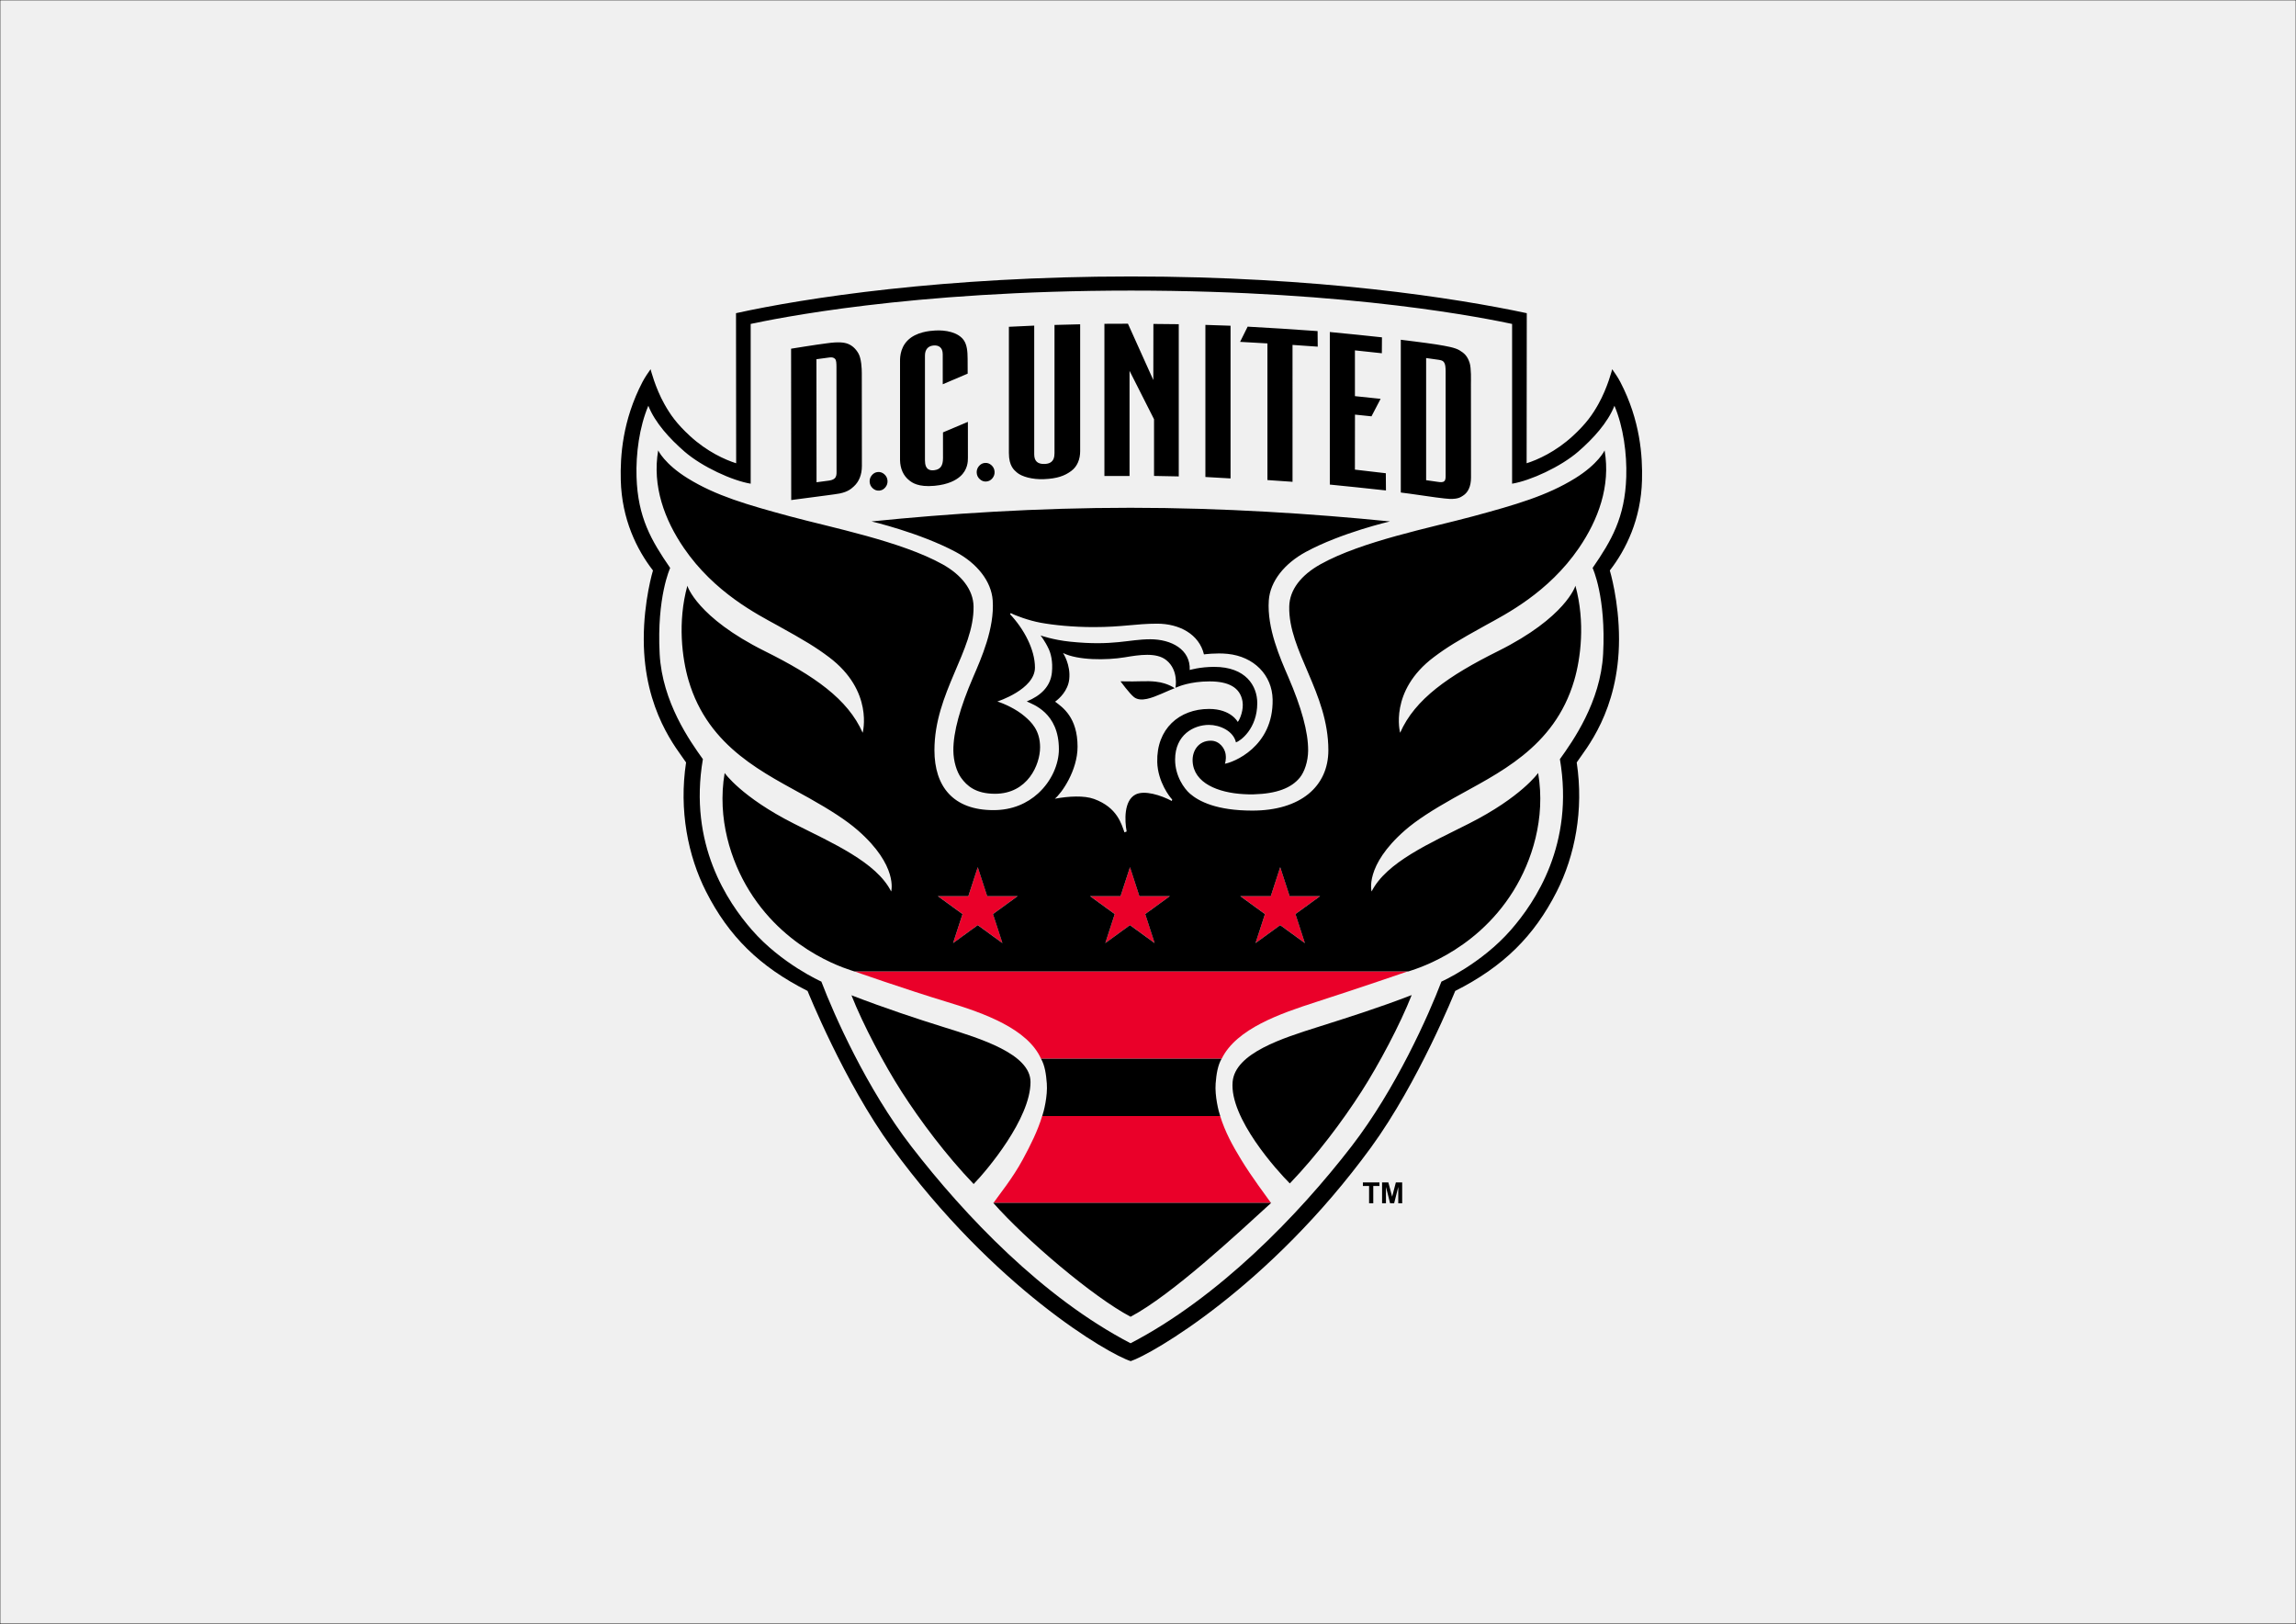
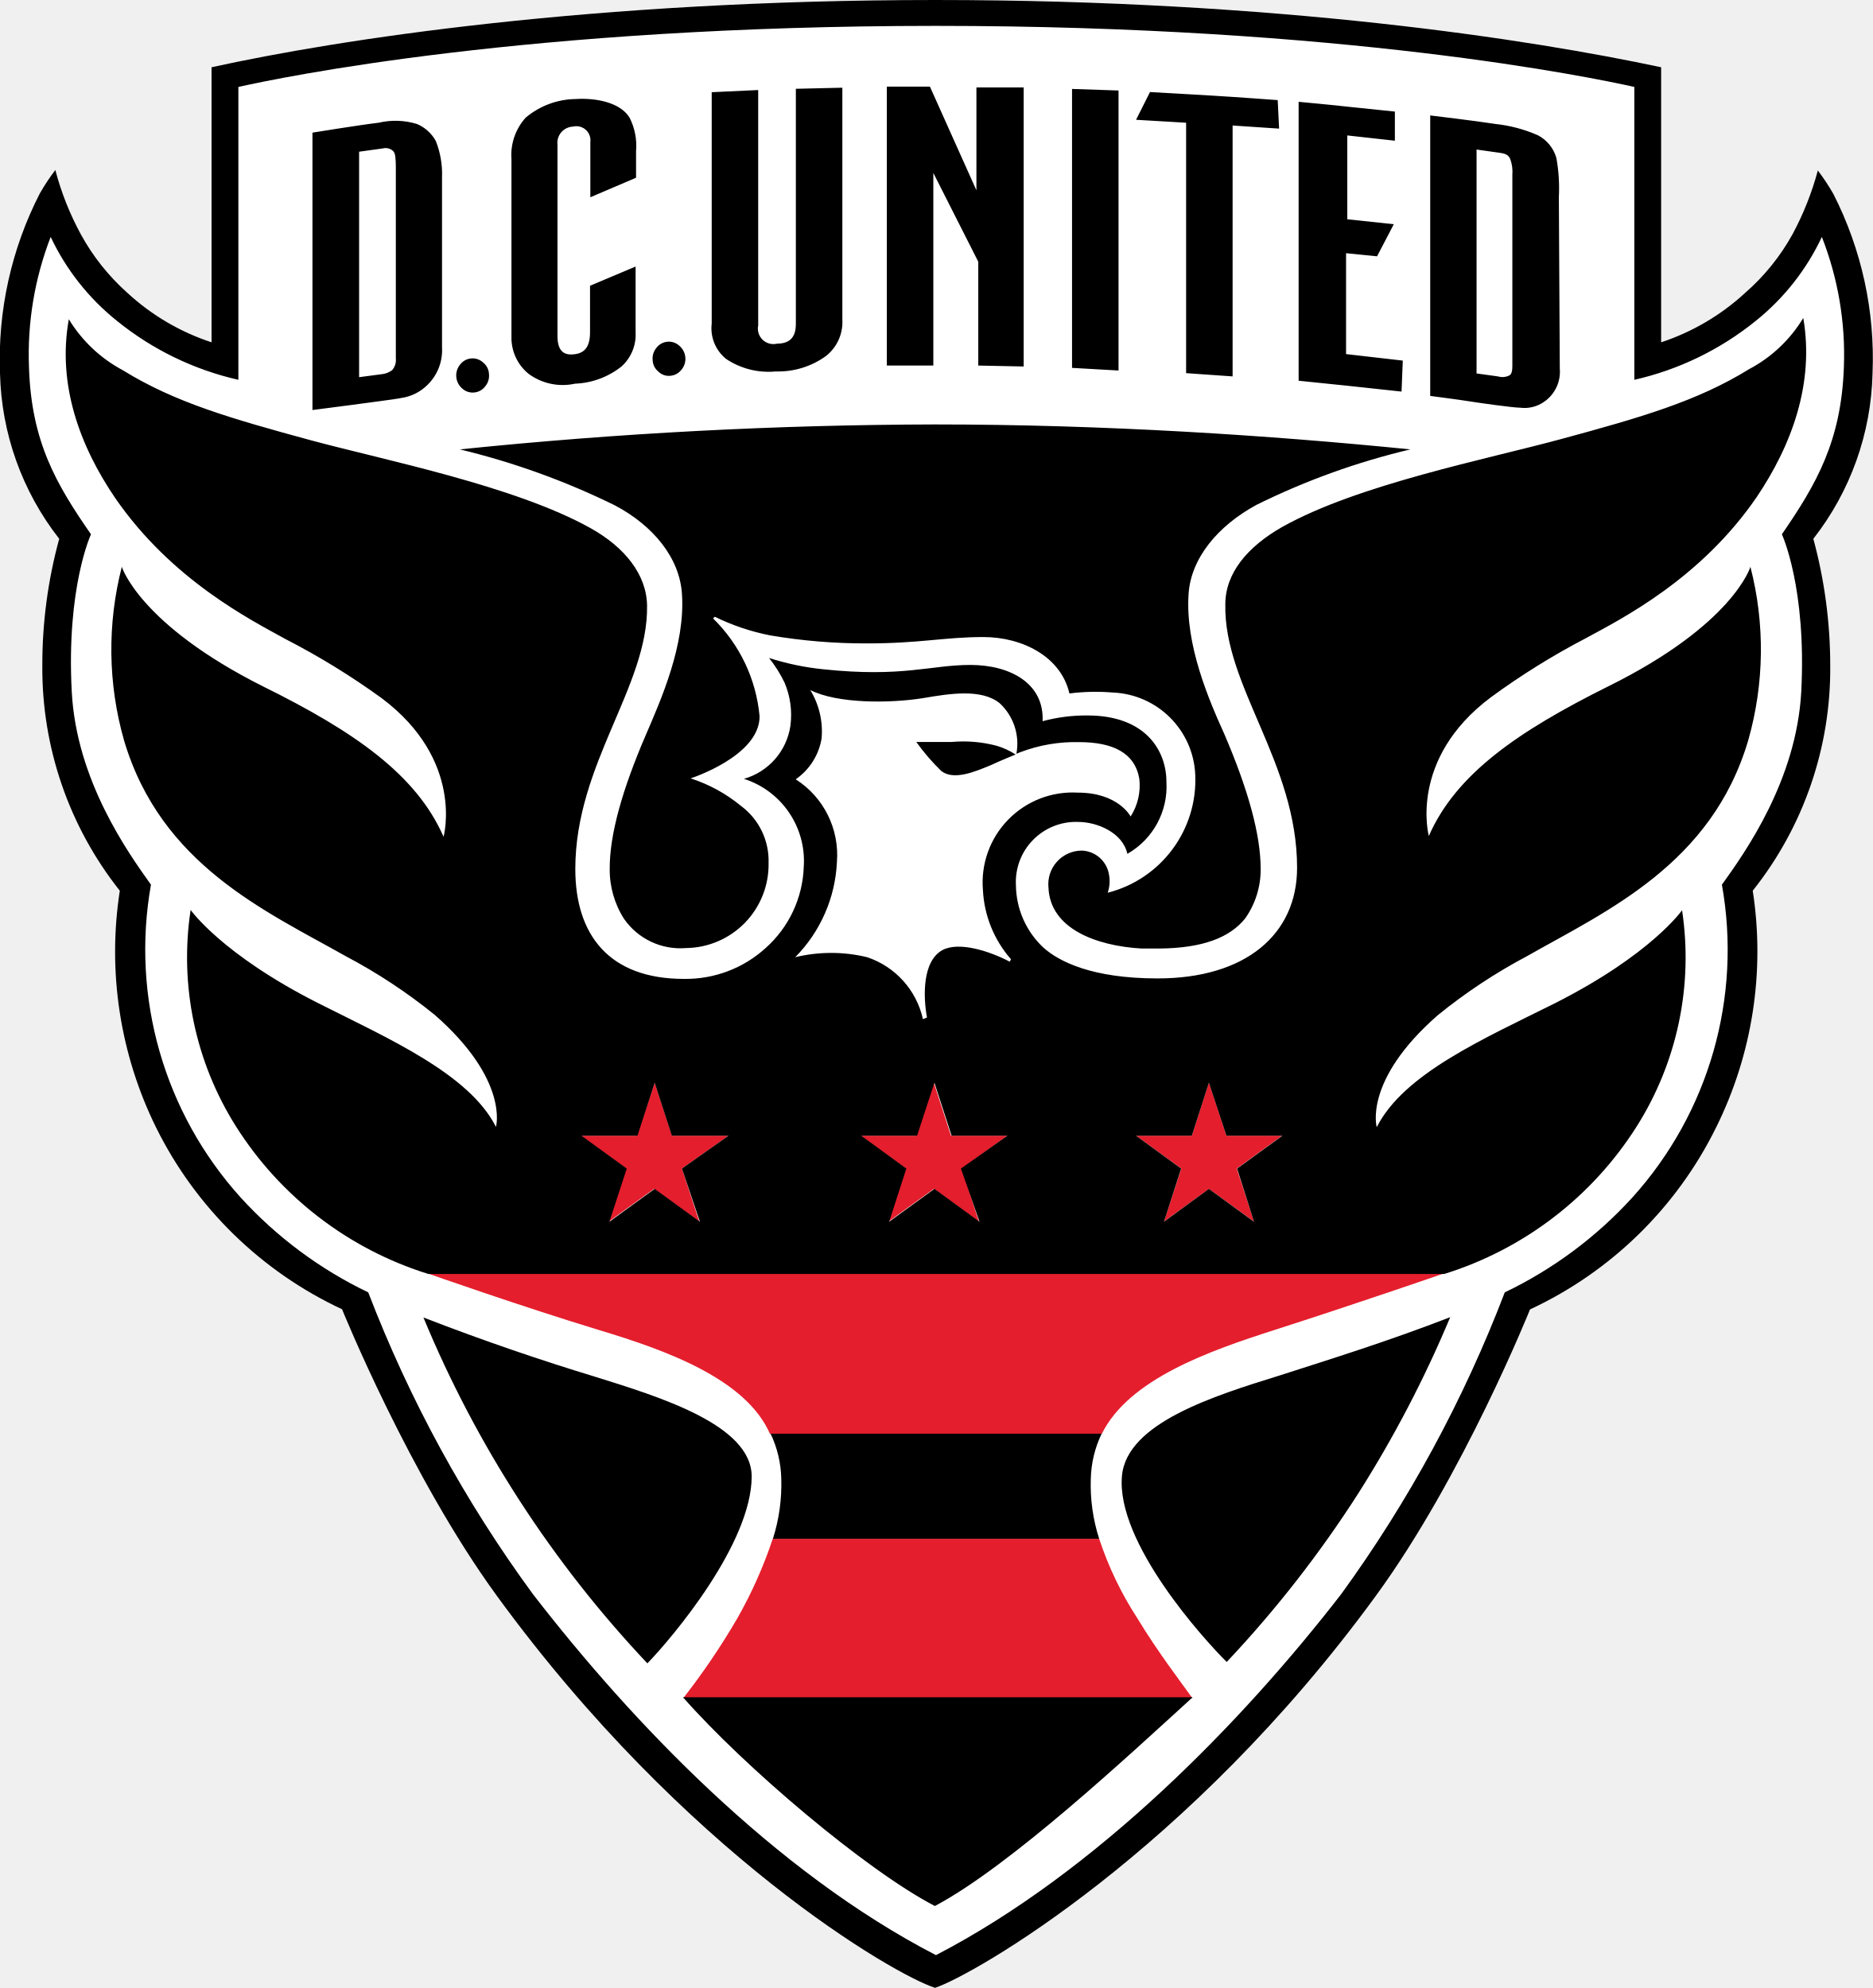
- <svg xmlns="http://www.w3.org/2000/svg" version="1.1" id="Layer_1" x="0px" y="0px" viewBox="0 0 1190.55 841.89" style="enable-background:new 0 0 1190.55 841.89;" xml:space="preserve">
-   <g>
-     <path style="fill:#EA0029;" d="M507.011,449.56l4.885,15.024h15.801l-12.787,9.287l4.886,15.029l-12.784-9.287l-12.785,9.287   l4.885-15.029l-12.784-9.287h15.803L507.011,449.56z M581.06,464.584h-15.803l12.785,9.287l-4.885,15.029l12.785-9.287   l12.778,9.287l-4.878-15.029l12.777-9.287h-15.795l-4.883-15.024L581.06,464.584z M658.95,464.584h-15.801l12.785,9.287   l-4.884,15.029l12.784-9.287l12.785,9.287l-4.885-15.029l12.784-9.287h-15.803l-4.882-15.024L658.95,464.584z M530.346,601.13   c-5.346,9.87-12.135,18.102-15.222,22.537h143.935c-3.087-4.436-9.623-12.852-15.527-22.537   c-4.393-7.207-8.281-14.255-10.828-22.523h-92.304C538.087,586.245,534.394,593.655,530.346,601.13z M682.5,519.459   c21.714-6.999,47.558-15.862,47.558-15.862l-287.098-0.011c0,0,26.54,9.334,48.417,15.958c18.799,5.694,41.462,13.79,48.424,29.342   h93.686C641.106,533.334,663.812,525.482,682.5,519.459z" />
-     <path d="M712.086,623.842h-2.168v-8.965h-3.215v-1.842h8.584v1.842h-3.201V623.842z M718.666,615.35l2.148,8.492h2.089l2.15-8.492   v8.492h2.022v-10.807h-3.283l-1.922,7.373l-1.955-7.373h-3.262v10.807h2.012V615.35z M609.103,356.781   c-1.471-0.985-3.207-1.825-5.304-2.461c-2.501-0.756-5.689-1.359-12.771-1.107c-4.352,0.157-10.029,0-10.029,0   s4.869,6.604,7.078,8.259c3.54,2.654,9.369,0.266,14.16-1.772C604.545,358.609,609.103,356.781,609.103,356.781z M674.021,403.126   c2.401-2.958,4.248-8.355,4.29-13.992c0.07-9.66-3.498-22.391-10.277-38.119c-4.175-9.695-11.123-25.265-10.122-39.727   c0.688-9.957,8.199-19.182,19.196-25.146c18.392-9.975,43.635-15.809,43.635-15.809c-39.803-3.986-86.41-7.079-134.551-7.079   c-48.526,0-94.432,3.025-134.274,7.079c0,0,24.915,5.835,43.635,15.809c11.041,5.883,18.508,15.189,19.196,25.146   c1,14.462-5.947,30.032-10.122,39.727c-6.779,15.729-10.348,28.459-10.277,38.119c0.042,5.637,1.77,11.02,4.002,14.107   c2.975,4.116,7.5,8.288,17.603,8.288c16.928,0,23.362-15.097,23.362-24.101c0-8.916-4.664-13.17-7.922-15.992   c-4.521-3.914-10.823-6.676-14.229-7.746c0,0,19.492-6.254,19.492-17.611c0-9.307-5.662-19.96-12.963-27.705l0.478-0.499   c2,1.125,9.239,3.849,15.43,4.978c6.674,1.216,16.624,2.262,27.51,2.262c14.979,0,21.801-1.777,32.885-1.777   c11.549,0,21.785,5.463,24.293,15.928c0,0,6.25-0.879,12.246-0.273c13.732,1.384,23.113,11.047,23.357,23.611   c0.481,24.772-20.707,32.758-24.764,33.35c0,0,0.836-1.92,0.385-5.002c-0.432-2.967-3.158-6.941-7.678-6.941   c-6.428,0-9.645,5.293-9.431,10.554c0.466,11.513,13.407,16.435,26.396,17.151c1.968,0.108,3.365,0.158,5.217,0.108   C662.083,411.5,669.651,408.511,674.021,403.126z M851.435,248.952c-0.527,20.254-8.312,36.016-16.695,46.805   c0,0,4.812,15.75,4.777,35.752c-0.073,37.297-17.522,57.068-21.94,63.779c3.749,24.712-0.957,48.442-10.393,67.01   c-11.682,22.987-27.588,38.828-52.608,51.452c0,0-18.934,47.222-43.654,81.11c-52.919,72.548-113.963,107.328-124.604,110.816   C574.75,702,515.545,667.712,462.404,594.86c-24.721-33.889-43.654-81.11-43.654-81.11c-25.021-12.624-40.927-28.465-52.608-51.452   C356.706,443.73,352,420,355.749,395.288c-4.418-6.711-21.867-26.482-21.94-63.779c-0.035-20.002,4.777-35.752,4.777-35.752   c-8.382-10.789-16.168-26.551-16.695-46.805c-0.32-12.445,0.858-30.952,11.242-50.901c1.302-2.501,3.05-4.98,4.215-6.624   c0,0,2.404,9.631,7.208,18.148c2.973,5.272,6.203,10.025,13.327,16.556c8.784,8.052,18.117,12.248,23.84,14.046l-0.078-77.811   c35.689-7.866,107.8-19.033,204.772-19.033c96.982,0,168.417,11.167,205.265,19.033l-0.078,77.811   c5.723-1.798,15.056-5.994,23.84-14.046c7.124-6.53,10.354-11.284,13.327-16.556c4.804-8.518,7.207-18.148,7.207-18.148   c1.166,1.645,2.913,4.123,4.215,6.624C850.576,218,851.755,236.507,851.435,248.952z M837.141,210.36   c-3.481,8.842-11.138,17.152-18.753,23.758c-9.113,7.904-24.844,15.096-34.315,16.65V167.94   c-12.008-2.503-81.992-17.287-197.538-17.287c-115.535,0-185.273,14.784-197.281,17.287v82.828   c-9.471-1.554-25.202-8.746-34.315-16.65c-7.616-6.606-15.271-14.916-18.753-23.758c-4.68,11.034-6.493,24.973-6.127,36.844   c0.648,21.123,7.709,33.1,17.45,47.25c0,0-7.019,15.043-5.455,44.555c1.326,24.998,15.78,45.325,22.417,54.568   c-7.553,44.141,12.822,74.085,25.367,88.488c15.33,17.602,36.067,26.843,36.067,26.843c6.596,17.342,23.596,55.592,46.599,85.378   c27.885,36.108,68.247,78.464,113.735,102.123c45.498-23.659,86.7-66.016,114.585-102.123   c23.003-29.786,40.003-68.036,46.599-85.378c0,0,20.737-9.241,36.067-26.843c12.545-14.403,32.92-44.348,25.367-88.488   c6.637-9.244,21.09-29.57,22.416-54.568c1.564-29.512-5.454-44.555-5.454-44.555c9.74-14.15,16.802-26.127,17.45-47.25   C843.634,235.333,841.82,221.394,837.141,210.36z M816.909,303.679c5.168,18.891,2.718,37.68-0.615,49.047   c-10.337,35.262-39.931,48.324-62.56,61.062c-10.805,6.082-19.207,11.43-25.269,16.736c-21.088,18.461-17.236,31.66-17.236,31.66   c7.606-15.164,30.435-25.084,50.393-35.162c27.229-13.752,35.955-26.272,35.955-26.272c3.988,23.677-3.284,45.71-12.795,61.073   c-20.431,33.006-53.475,41.303-54.453,41.801H442.974c-0.979-0.498-33.998-8.795-54.429-41.801   c-9.511-15.363-16.783-37.396-12.795-61.073c0,0,8.727,12.521,35.955,26.272c19.958,10.078,42.787,19.998,50.393,35.162   c0,0,3.852-13.199-17.236-31.66c-6.062-5.307-14.464-10.654-25.268-16.736c-22.63-12.738-52.224-25.801-62.561-61.062   c-3.333-11.367-5.783-30.156-0.615-49.047c0,0,4.833,16.321,40.143,33.895c25.606,12.745,43.075,24.819,50.76,42.331   c0,0,5.929-21.648-17.495-39.238c-6.699-5.031-12.223-8.428-27.106-16.645c-9.868-5.449-32.232-16.694-48.11-39.909   c-9.977-14.589-16.507-32.044-13.32-50.606c0,0,3.212,6.994,15.318,14.471c14.658,9.054,30.617,13.654,53.096,19.74   c21.245,5.75,57.612,12.898,79.092,24.872c9.707,5.411,15.892,13.145,16.024,21.818c0.35,22.926-20.285,44.73-20.285,74.548   c0,18.732,9.683,31.054,30.596,31.054c9.861,0,17.526-3.536,23.182-8.685c7.003-6.376,10.753-15.226,10.753-22.894   c0-19.025-13.56-23.229-16.654-24.777c7.299-2.987,12.326-7.771,13.037-15.035c0.566-5.762-0.583-9.85-1.677-12.193   c-1.99-4.27-4.228-6.98-4.228-6.98s6.46,2.306,15.329,3.226c22.485,2.333,30.351-1.248,41.601-1.248   c10.824,0,20.89,5.241,20.433,15.932c0,0,5.254-1.623,12.702-1.623c16.401,0,22.323,9.886,22.323,18.791   c0,13.289-8.774,19.678-11.053,20.353c-1.327-5.975-8.458-9.061-13.989-9.061c-7.928,0-17.56,5.141-17.56,18.005   c0,8.57,4.724,15.069,7.721,17.667c4.536,3.932,13.719,8.765,32.328,8.765c24.994,0,39.419-12.561,39.419-31.294   c0-29.818-20.794-51.456-20.285-74.548c0.19-8.673,6.158-16.241,16.105-21.817c21.454-12.026,57.761-19.121,79.011-24.872   c22.478-6.086,38.438-10.686,53.096-19.74c12.105-7.477,15.317-14.471,15.317-14.471c3.188,18.562-3.343,36.017-13.319,50.606   c-15.878,23.215-38.242,34.46-48.11,39.909c-14.884,8.218-20.407,11.614-27.106,16.645c-23.424,17.59-17.495,39.238-17.495,39.238   c7.685-17.512,25.153-29.586,50.76-42.331C812.076,320,816.909,303.679,816.909,303.679z M514.896,473.899l12.787-9.287h-15.801   l-4.885-15.023l-4.882,15.023h-15.803l12.784,9.287l-4.885,15.029l12.785-9.287l12.784,9.287L514.896,473.899z M593.83,473.899   l12.783-9.287h-15.801l-4.883-15.023l-4.883,15.023h-15.803l12.785,9.287l-4.885,15.029l12.785-9.287l12.784,9.287L593.83,473.899z    M607.898,414.578c-1.29-1.181-7.564-9.29-7.828-19.474c-0.445-17.229,11.398-27.555,26.875-27.555   c11.441,0,14.877,6.742,14.877,6.742c1.178-1.417,3.178-6.417,2.451-10.697c-1.237-7.291-7.369-10.32-17.082-10.329   c-10.129-0.011-16.43,2.817-16.43,2.817l-1.25,0.475c0,0,1.859-9.047-4.773-14.332c-5.104-4.071-13.904-2.741-21.557-1.439   c-9.575,1.576-24.307,1.589-31.971-2.242c0,0,4.094,6.084,3.207,13.715c-0.668,5.768-4.976,9.846-7.311,11.516   c4.018,2.976,11.643,8.23,11.643,23.351c0,12.353-8.25,24.125-11.792,26.972c7.204-1.328,15.176-1.757,20.335,0.119   c12.139,4.415,14.216,13.096,15.783,17.324l1.129-0.469c-1.077-5.724-1.418-15.919,4.479-19.09   c4.663-2.507,13.374,0.31,18.986,3.299C607.67,415.28,607.675,414.449,607.898,414.578z M671.728,473.899l12.784-9.287H668.71   l-4.882-15.023l-4.885,15.023h-15.801l12.785,9.287l-4.884,15.029l12.784-9.287l12.785,9.287L671.728,473.899z M489.838,532.662   c-14.425-4.5-30.674-9.869-48.338-16.662c6,15.25,17.092,36.086,25.993,49.948c9.824,15.302,23.143,33.059,37.385,47.908   c7.123-7.356,29.474-33.943,29.474-52.893C534.352,546.364,508.36,538.44,489.838,532.662z M639.157,560.85   c-1.693,18.874,23.343,46.4,29.66,52.699c14.242-14.85,27.375-32.412,37.199-47.714c8.9-13.862,19.992-34.698,25.992-49.948   c-17.664,6.793-33.357,11.717-48.338,16.464C665.176,538.212,640.5,545.887,639.157,560.85z M539.801,548.886   c1.961,3.409,2.636,7.944,3.002,12.815c0.494,6.559-1.56,14.665-2.373,16.906h92.292c-0.812-2.241-2.867-10.348-2.373-16.906   c0.366-4.87,1.125-9.405,3.087-12.815H539.801z M586.238,682.666c21.481-11.371,55.399-43.076,72.919-59.045l-144.118,0.009   C532.026,642.872,566.707,672.336,586.238,682.666z M446.873,193.484c0-2.317-0.211-7.546-1.747-10.247   c-1.464-2.575-3.378-4.143-5.357-4.942c-1.986-0.803-4.985-1.161-10.838-0.342c-5.556,0.679-18.725,2.827-18.725,2.827   l0.066,78.466c0,0,7.938-1.019,10.772-1.419c3.004-0.427,12.317-1.557,14.416-1.993c4.358-0.908,6.014-2.51,7.31-3.686   c2.632-2.394,4.148-5.999,4.148-10.56L446.873,193.484z M432.767,248.038c-0.787,0.73-2.083,1.021-3.06,1.15l-6.307,0.836   l-0.047-63.786l6.693-0.904c1.498-0.199,2.346,0.088,2.96,0.744c0.648,0.691,0.724,2.044,0.73,4.403l0.043,54.242   C433.78,245.905,433.733,247.142,432.767,248.038z M762.726,199.109c0-1.866,0.235-8.254-0.706-11.093   c-1.182-3.557-2.821-4.951-5.213-6.399c-2.307-1.396-6.386-2.127-12.021-3.044c-5.562-0.875-18.426-2.428-18.426-2.428v79.203   c0,0,8.127,1.039,10.804,1.484c2.658,0.444,12.595,1.81,14.662,1.833c4.38,0.05,5.505-0.877,6.801-1.694   c2.632-1.658,4.142-4.84,4.142-9.401L762.726,199.109z M749.61,246.857c0,1.529-0.261,2.278-0.76,2.661   c-0.799,0.611-1.982,0.499-3.288,0.302l-6.065-0.867v-63.329l6.549,0.924c1.953,0.27,2.526,0.756,3.022,1.851   c0.348,0.767,0.54,1.944,0.542,4.306V246.857z M455.939,254.356c1.254-0.099,2.305-0.659,3.148-1.688   c0.842-1.026,1.213-2.193,1.116-3.5c-0.101-1.306-0.647-2.4-1.635-3.281c-0.988-0.88-2.108-1.271-3.363-1.172   c-1.254,0.103-2.299,0.665-3.144,1.691c-0.842,1.026-1.214,2.197-1.115,3.499c0.099,1.304,0.643,2.397,1.633,3.277   C453.566,254.07,454.69,254.459,455.939,254.356 M511.455,249.639c1.254-0.098,2.303-0.659,3.146-1.687   c0.843-1.026,1.213-2.192,1.116-3.499c-0.102-1.307-0.646-2.401-1.635-3.282c-0.987-0.88-2.107-1.271-3.361-1.172   c-1.254,0.103-2.301,0.665-3.145,1.691c-0.842,1.027-1.215,2.198-1.116,3.499c0.099,1.304,0.644,2.396,1.633,3.277   C509.081,249.354,510.203,249.742,511.455,249.639 M484.681,171.365c-2.314,0.16-9.652,0.62-14.129,5.218   c-4.137,4.247-3.89,9.758-3.857,11.703v50.22c0.078,4.52,1.758,8.174,4.794,10.556c1.423,1.117,4.567,3.587,13.064,2.803   c7.2-0.664,11.159-2.942,13.343-4.873c3.864-3.417,4.03-7.726,3.999-9.669l-0.015-18.609l-12.912,5.452l0.012,13.351   c0,4.064-1.457,5.888-4.564,6.263c-2.035,0.245-4.796-0.049-4.796-5.12v-54.341c0-3.081,1.588-4.893,4.268-5.186   c2.735-0.302,4.946,0.895,4.946,4.503l0.013,15.583l12.922-5.502l-0.027-7.658c0-4.041-0.391-7.229-1.843-9.454   C496.997,172.158,490.089,170.991,484.681,171.365z M560.101,168.126l-13.31,0.34v66.521c0,4.686-2.692,5.513-5.367,5.553   c-3.3,0.05-5.149-1.41-5.149-5.01v-66.718l-13.132,0.611v65.445c0,6.833,2.783,8.871,4.104,10.048   c2.501,2.227,8.137,3.74,14.023,3.503c6.952-0.28,10.853-1.746,14.23-4.265c3.142-2.341,4.602-6.052,4.602-10.308V168.126    M611.223,168.076l-13.149-0.134l-0.041,29.089l-13.155-29.207l-12.204,0.05v78.908l13.029,0.002v-54.531l12.701,25.095v29.397   l12.819,0.249V168.076 M638.079,168.876l-13.044-0.439v78.855l13.044,0.745V168.876z M718.591,245.349l-16.029-1.87l0.033-28.527   l8.565,0.889l4.73-9.067l-13.316-1.396v-23.729l13.958,1.494l0.061-8.251c0,0-8.962-0.925-12.942-1.366   c-3.269-0.362-14.093-1.393-14.093-1.393v79.095c0,0,9.964,0.996,13.707,1.392c4.185,0.443,15.398,1.648,15.398,1.648   L718.591,245.349z M683.217,171.657c0,0-13.247-0.951-18.588-1.272c-7.379-0.443-17.684-1.035-17.684-1.035l-3.91,7.884   l14.164,0.808l0.006,70.845c0,0,13.286,0.917,13.012,0.907l-0.006-70.975l13.076,0.907L683.217,171.657z" />
+ <svg xmlns="http://www.w3.org/2000/svg" viewBox="0 0 120.83 128.29">
+   <defs>
+     <style>.cls-1{fill:#fff;}.cls-2{fill:#e41e2d;}</style>
+   </defs>
+   <g id="Layer_2" data-name="Layer 2">
+     <g id="Layer_1-2" data-name="Layer 1">
+       <path class="cls-1" d="M120.82,24.09A18,18,0,0,1,117,34.77a31.23,31.23,0,0,1,1.09,8.16,23,23,0,0,1-5,14.55,25.57,25.57,0,0,1-2.37,15.29,25.28,25.28,0,0,1-12,11.73S94.4,95.28,88.76,103c-12.07,16.55-26,24.48-28.43,25.28-2.63-.84-16.14-8.66-28.26-25.28-5.64-7.73-10-18.51-10-18.51a25.34,25.34,0,0,1-12-11.73A25.65,25.65,0,0,1,7.73,57.48a23.1,23.1,0,0,1-5-14.55,30.74,30.74,0,0,1,1.09-8.16A18,18,0,0,1,0,24.09,23.46,23.46,0,0,1,2.57,12.48a13.8,13.8,0,0,1,1-1.51,18.55,18.55,0,0,0,1.64,4.14,14.12,14.12,0,0,0,3,3.78,14.85,14.85,0,0,0,5.44,3.2l0-17.75C21.78,2.55,38.23,0,60.36,0s38.42,2.55,46.82,4.34V22.09a14.9,14.9,0,0,0,5.43-3.2,14,14,0,0,0,3.05-3.78A19.14,19.14,0,0,0,117.29,11a13.87,13.87,0,0,1,1,1.51A23.38,23.38,0,0,1,120.82,24.09Z" />
+       <path class="cls-2" d="M42.24,69.86l1.12,3.43H47L44,75.41l1.12,3.42-2.92-2.11-2.92,2.11,1.12-3.42-2.92-2.12h3.61Zm16.89,3.43h-3.6l2.92,2.12-1.12,3.42,2.92-2.11,2.91,2.11-1.11-3.42L65,73.29H61.36l-1.11-3.43Zm17.77,0H73.3l2.92,2.12L75.1,78.83,78,76.72l2.91,2.11-1.11-3.42,2.92-2.12H79.13L78,69.86ZM47.57,104.44a45.94,45.94,0,0,1-3.48,5.14H76.93c-.71-1-2.2-2.93-3.54-5.14a22.15,22.15,0,0,1-2.47-5.14H49.86A28.71,28.71,0,0,1,47.57,104.44ZM82.28,85.81c5-1.6,10.85-3.62,10.85-3.62H27.63s6.05,2.13,11.05,3.65c4.28,1.29,9.45,3.14,11,6.69H71.09C72.83,89,78,87.18,82.28,85.81Z" />
+       <path d="M65.53,48.69a4.69,4.69,0,0,0-1.21-.56,8.4,8.4,0,0,0-2.91-.25c-1,0-2.29,0-2.29,0a13.72,13.72,0,0,0,1.62,1.88c.8.61,2.13.06,3.23-.4C64.49,49.11,65.53,48.69,65.53,48.69ZM80.34,59.27a5.46,5.46,0,0,0,1-3.2c0-2.2-.8-5.1-2.34-8.69-1-2.21-2.54-5.77-2.31-9.06.15-2.28,1.87-4.38,4.38-5.74A46.61,46.61,0,0,1,91,29c-9.08-.91-19.71-1.61-30.69-1.61A306.37,306.37,0,0,0,29.67,29a48.25,48.25,0,0,1,10,3.61C42.15,33.92,43.85,36,44,38.32c.23,3.29-1.36,6.85-2.31,9.06-1.55,3.59-2.36,6.49-2.35,8.69a5.88,5.88,0,0,0,.92,3.22,4.42,4.42,0,0,0,4,1.89,5.39,5.39,0,0,0,5.33-5.49A4.41,4.41,0,0,0,47.8,52a9.86,9.86,0,0,0-3.24-1.77s4.45-1.43,4.45-4a10.12,10.12,0,0,0-3-6.32l.11-.11A14.43,14.43,0,0,0,49.68,41a36.43,36.43,0,0,0,6.27.52c3.42,0,5-.41,7.5-.41s5,1.25,5.55,3.64a13.3,13.3,0,0,1,2.79-.06A5.55,5.55,0,0,1,77.12,50a7.51,7.51,0,0,1-5.65,7.61,2.28,2.28,0,0,0,.09-1.14,1.85,1.85,0,0,0-1.75-1.58,2.17,2.17,0,0,0-2.16,2.4c.11,2.63,3.06,3.75,6,3.92.45,0,.76,0,1.19,0C77.62,61.18,79.35,60.5,80.34,59.27Zm40.48-35.18A18,18,0,0,1,117,34.77a31.23,31.23,0,0,1,1.09,8.16,23,23,0,0,1-5,14.55,25.57,25.57,0,0,1-2.37,15.29,25.28,25.28,0,0,1-12,11.73S94.4,95.28,88.76,103c-12.07,16.55-26,24.48-28.43,25.28-2.63-.84-16.14-8.66-28.26-25.28-5.64-7.73-10-18.51-10-18.51a25.34,25.34,0,0,1-12-11.73A25.65,25.65,0,0,1,7.73,57.48a23.1,23.1,0,0,1-5-14.55,30.74,30.74,0,0,1,1.09-8.16A18,18,0,0,1,0,24.09,23.46,23.46,0,0,1,2.57,12.48a13.8,13.8,0,0,1,1-1.51,18.55,18.55,0,0,0,1.64,4.14,14.12,14.12,0,0,0,3,3.78,14.85,14.85,0,0,0,5.44,3.2l0-17.75C21.78,2.55,38.23,0,60.36,0s38.42,2.55,46.82,4.34V22.09a14.9,14.9,0,0,0,5.43-3.2,14,14,0,0,0,3.05-3.78A19.14,19.14,0,0,0,117.29,11a13.87,13.87,0,0,1,1,1.51A23.38,23.38,0,0,1,120.82,24.09Zm-3.27-8.8a15.25,15.25,0,0,1-4.27,5.42,19.19,19.19,0,0,1-7.83,3.8V5.61C102.71,5,86.74,1.67,60.38,1.67S18.12,5,15.38,5.61v18.9a19.19,19.19,0,0,1-7.83-3.8,15.28,15.28,0,0,1-4.28-5.42,21,21,0,0,0-1.4,8.41c.15,4.81,1.76,7.55,4,10.78,0,0-1.6,3.43-1.24,10.16.3,5.7,3.6,10.34,5.11,12.45a23.88,23.88,0,0,0,5.79,20.19,26.84,26.84,0,0,0,8.23,6.12,83.58,83.58,0,0,0,10.63,19.48c6.36,8.23,15.57,17.9,26,23.29,10.38-5.39,19.77-15.06,26.14-23.29A84.35,84.35,0,0,0,97.09,83.4a26.84,26.84,0,0,0,8.23-6.12,23.85,23.85,0,0,0,5.78-20.19c1.52-2.11,4.81-6.75,5.12-12.45.35-6.73-1.25-10.16-1.25-10.16,2.22-3.23,3.83-6,4-10.78A20.83,20.83,0,0,0,117.55,15.29Zm-4.61,21.29a21.39,21.39,0,0,1-.14,11.19c-2.36,8-9.11,11-14.27,13.93a35.45,35.45,0,0,0-5.77,3.82c-4.81,4.21-3.93,7.22-3.93,7.22,1.74-3.46,6.94-5.72,11.5-8,6.21-3.14,8.2-6,8.2-6a20.42,20.42,0,0,1-2.92,13.94,22.65,22.65,0,0,1-12.42,9.53H27.63a22.64,22.64,0,0,1-12.41-9.53A20.42,20.42,0,0,1,12.3,58.72s2,2.86,8.2,6c4.55,2.3,9.76,4.56,11.5,8,0,0,.87-3-3.94-7.22A35.3,35.3,0,0,0,22.3,61.7C17.14,58.79,10.38,55.81,8,47.77a21.39,21.39,0,0,1-.14-11.19S9,40.3,17,44.31C22.89,47.22,26.87,50,28.62,54c0,0,1.36-4.94-4-8.95a47.8,47.8,0,0,0-6.18-3.8c-2.25-1.24-7.35-3.81-11-9.1-2.27-3.33-3.76-7.31-3-11.55a9.07,9.07,0,0,0,3.5,3.3c3.34,2.07,7,3.12,12.11,4.51,4.85,1.31,13.15,2.94,18.05,5.67,2.21,1.23,3.62,3,3.65,5,.08,5.23-4.63,10.2-4.63,17,0,4.28,2.21,7.09,7,7.09a7.66,7.66,0,0,0,5.29-2,7.35,7.35,0,0,0,2.45-5.23A5.57,5.57,0,0,0,48,50.26a4.19,4.19,0,0,0,3-3.43,5.34,5.34,0,0,0-.38-2.78,8.41,8.41,0,0,0-1-1.59,17,17,0,0,0,3.5.73c5.13.54,6.92-.28,9.49-.28s4.77,1.19,4.66,3.63a10.82,10.82,0,0,1,2.9-.37c3.74,0,5.09,2.26,5.09,4.29a5,5,0,0,1-2.52,4.64c-.3-1.36-1.93-2.06-3.19-2.06a3.88,3.88,0,0,0-4,4.1,5.58,5.58,0,0,0,1.76,4c1,.9,3.13,2,7.38,2,5.7,0,9-2.86,9-7.14,0-6.8-4.74-11.73-4.63-17,0-2,1.41-3.71,3.68-5,4.89-2.74,13.18-4.36,18-5.67,5.13-1.39,8.77-2.44,12.12-4.51a9,9,0,0,0,3.49-3.3c.73,4.24-.76,8.22-3,11.55-3.62,5.29-8.72,7.86-11,9.1A47.39,47.39,0,0,0,96.19,45c-5.34,4-4,8.95-4,8.95,1.75-4,5.74-6.75,11.58-9.66C111.84,40.3,112.94,36.58,112.94,36.58ZM44,75.41,47,73.29H43.35l-1.11-3.42-1.11,3.42H37.52l2.92,2.12-1.12,3.43,2.92-2.12,2.92,2.12Zm18,0L65,73.29h-3.6l-1.11-3.42-1.12,3.42h-3.6l2.91,2.12-1.11,3.43,2.92-2.12,2.91,2.12Zm3.21-13.53a7.32,7.32,0,0,1-1.79-4.44,5.81,5.81,0,0,1,6.13-6.29c2.61,0,3.4,1.54,3.4,1.54a3.72,3.72,0,0,0,.56-2.44c-.29-1.66-1.69-2.36-3.9-2.36a10,10,0,0,0-3.75.64l-.28.11a3.55,3.55,0,0,0-1.09-3.27c-1.17-.93-3.18-.62-4.92-.32-2.19.35-5.55.36-7.29-.52a5.12,5.12,0,0,1,.73,3.13,4,4,0,0,1-1.67,2.63A5.79,5.79,0,0,1,54,55.62a9.35,9.35,0,0,1-2.69,6.15,9.87,9.87,0,0,1,4.64,0,5.46,5.46,0,0,1,3.6,4l.26-.11c-.24-1.3-.32-3.63,1-4.35,1.07-.57,3.05.07,4.34.75C65.21,62,65.21,61.85,65.26,61.88ZM79.82,75.41l2.92-2.12H79.13L78,69.87,76.9,73.29H73.3l2.91,2.12L75.1,78.84,78,76.72l2.91,2.12ZM38.32,88.82c-3.29-1-7-2.25-11-3.8a73.41,73.41,0,0,0,14.45,22.32c1.63-1.68,6.73-7.74,6.73-12.07C48.48,91.94,42.55,90.14,38.32,88.82Zm34.07,6.43c-.39,4.3,5.32,10.58,6.76,12a74.11,74.11,0,0,0,8.49-10.88A75.68,75.68,0,0,0,93.57,85c-4,1.55-7.61,2.67-11,3.76C78.32,90.08,72.69,91.83,72.39,95.25ZM49.72,92.52a7.1,7.1,0,0,1,.69,2.92,11.63,11.63,0,0,1-.54,3.86H70.92a11.37,11.37,0,0,1-.54-3.86,7.09,7.09,0,0,1,.7-2.92ZM60.32,123c4.9-2.6,12.63-9.83,16.63-13.47H44.07C48,114,55.86,120.68,60.32,123ZM28.52,11.44a5.75,5.75,0,0,0-.4-2.34A2.49,2.49,0,0,0,26.9,8a4.73,4.73,0,0,0-2.47-.08c-1.27.15-4.27.64-4.27.64v17.9l2.46-.32c.69-.1,2.81-.36,3.29-.46a3,3,0,0,0,1.67-.84,3.12,3.12,0,0,0,.94-2.41ZM25.3,23.89a1.36,1.36,0,0,1-.69.26l-1.44.19V9.79l1.52-.21a.72.72,0,0,1,.68.17c.15.16.16.47.17,1V23.13A1,1,0,0,1,25.3,23.89Zm75.28-11.17a11,11,0,0,0-.16-2.53,2.39,2.39,0,0,0-1.19-1.46A9.23,9.23,0,0,0,96.49,8c-1.27-.2-4.21-.55-4.21-.55V25.55s1.86.24,2.47.34,2.87.42,3.34.42a2.19,2.19,0,0,0,1.55-.39,2.35,2.35,0,0,0,1-2.14Zm-3,10.9c0,.35-.06.52-.18.6a1,1,0,0,1-.75.07l-1.38-.19V9.65l1.49.21c.45.06.58.17.69.42a2.42,2.42,0,0,1,.13,1Zm-67,1.71a1,1,0,0,0,.72-.39,1.06,1.06,0,0,0,.25-.8,1,1,0,0,0-.37-.74,1,1,0,0,0-.77-.27,1,1,0,0,0-.71.38,1.11,1.11,0,0,0,.11,1.55,1,1,0,0,0,.77.27m12.67-1.08a1,1,0,0,0,.71-.38,1.08,1.08,0,0,0,.26-.8,1.1,1.1,0,0,0-.38-.75,1,1,0,0,0-1.48.12,1.06,1.06,0,0,0-.25.8,1,1,0,0,0,.37.74.94.94,0,0,0,.77.27M37.15,6.39a5.11,5.11,0,0,0-3.23,1.2A3.59,3.59,0,0,0,33,10.26V21.71a3,3,0,0,0,1.1,2.41,3.71,3.71,0,0,0,3,.64,5.13,5.13,0,0,0,3-1.11,2.76,2.76,0,0,0,.91-2.21V17.2l-2.94,1.24v3c0,.92-.33,1.34-1,1.42-.47.06-1.1,0-1.1-1.16V9.35a1.05,1.05,0,0,1,1-1.18.91.91,0,0,1,1.12,1v3.56l2.95-1.26V9.75a4,4,0,0,0-.42-2.16C40,6.58,38.38,6.31,37.15,6.39Zm17.2-.73-3,.07V20.91c0,1.07-.62,1.26-1.23,1.27A1,1,0,0,1,48.92,21V5.81l-3,.14V20.88a2.54,2.54,0,0,0,.94,2.29,4.93,4.93,0,0,0,3.2.8,5.26,5.26,0,0,0,3.24-1,2.79,2.79,0,0,0,1.05-2.35v-15M66,5.64l-3,0v6.64L60,5.59H57.22v18h3V11.16l2.9,5.73v6.7l2.93.06v-18m6.12.19-3-.1v18l3,.17ZM90.51,23.27l-3.66-.42V16.34l2,.2,1.08-2.07-3-.32V8.74L90,9.08V7.2l-3-.31c-.74-.09-3.21-.32-3.21-.32v18l3.12.32,3.52.38ZM82.44,6.46s-3-.22-4.24-.29l-4-.23-.9,1.79,3.23.19V24.08l3,.21V8.1l3,.2Z" />
+     </g>
  </g>
-   <rect style="fill:none;stroke:#000000;stroke-width:0.283;stroke-miterlimit:10;" width="1190.55" height="841.89" />
</svg>
